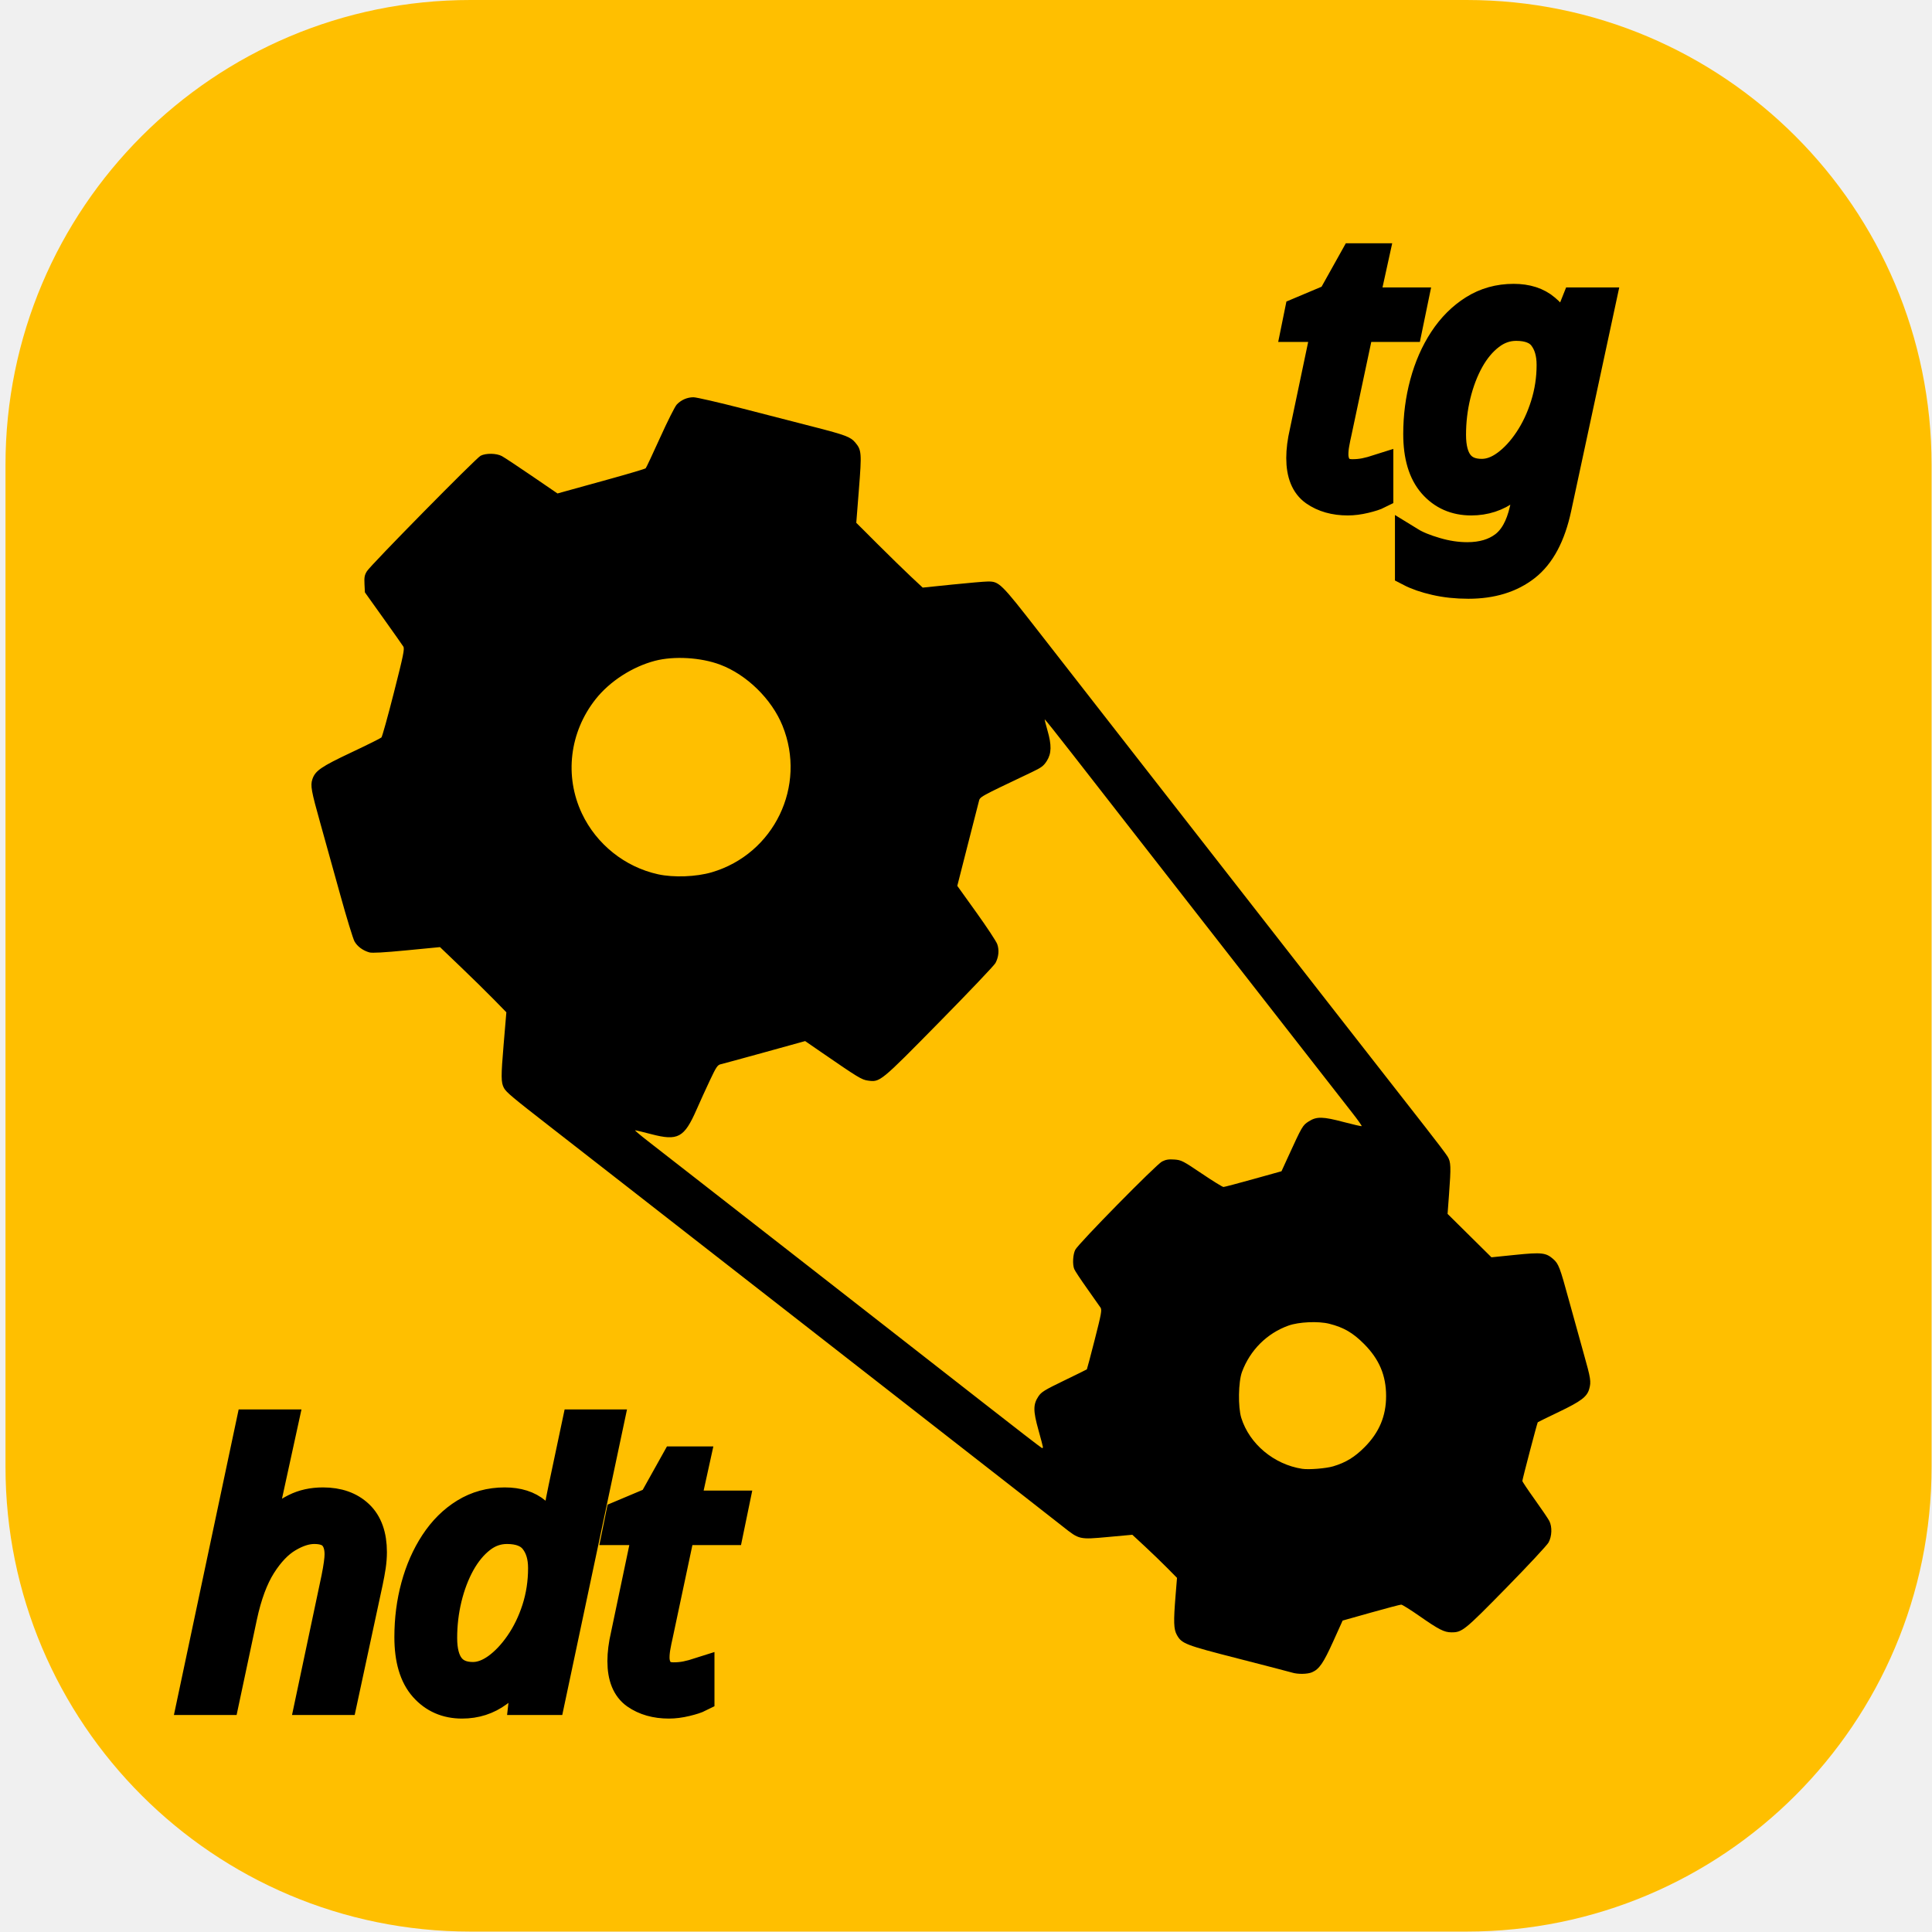
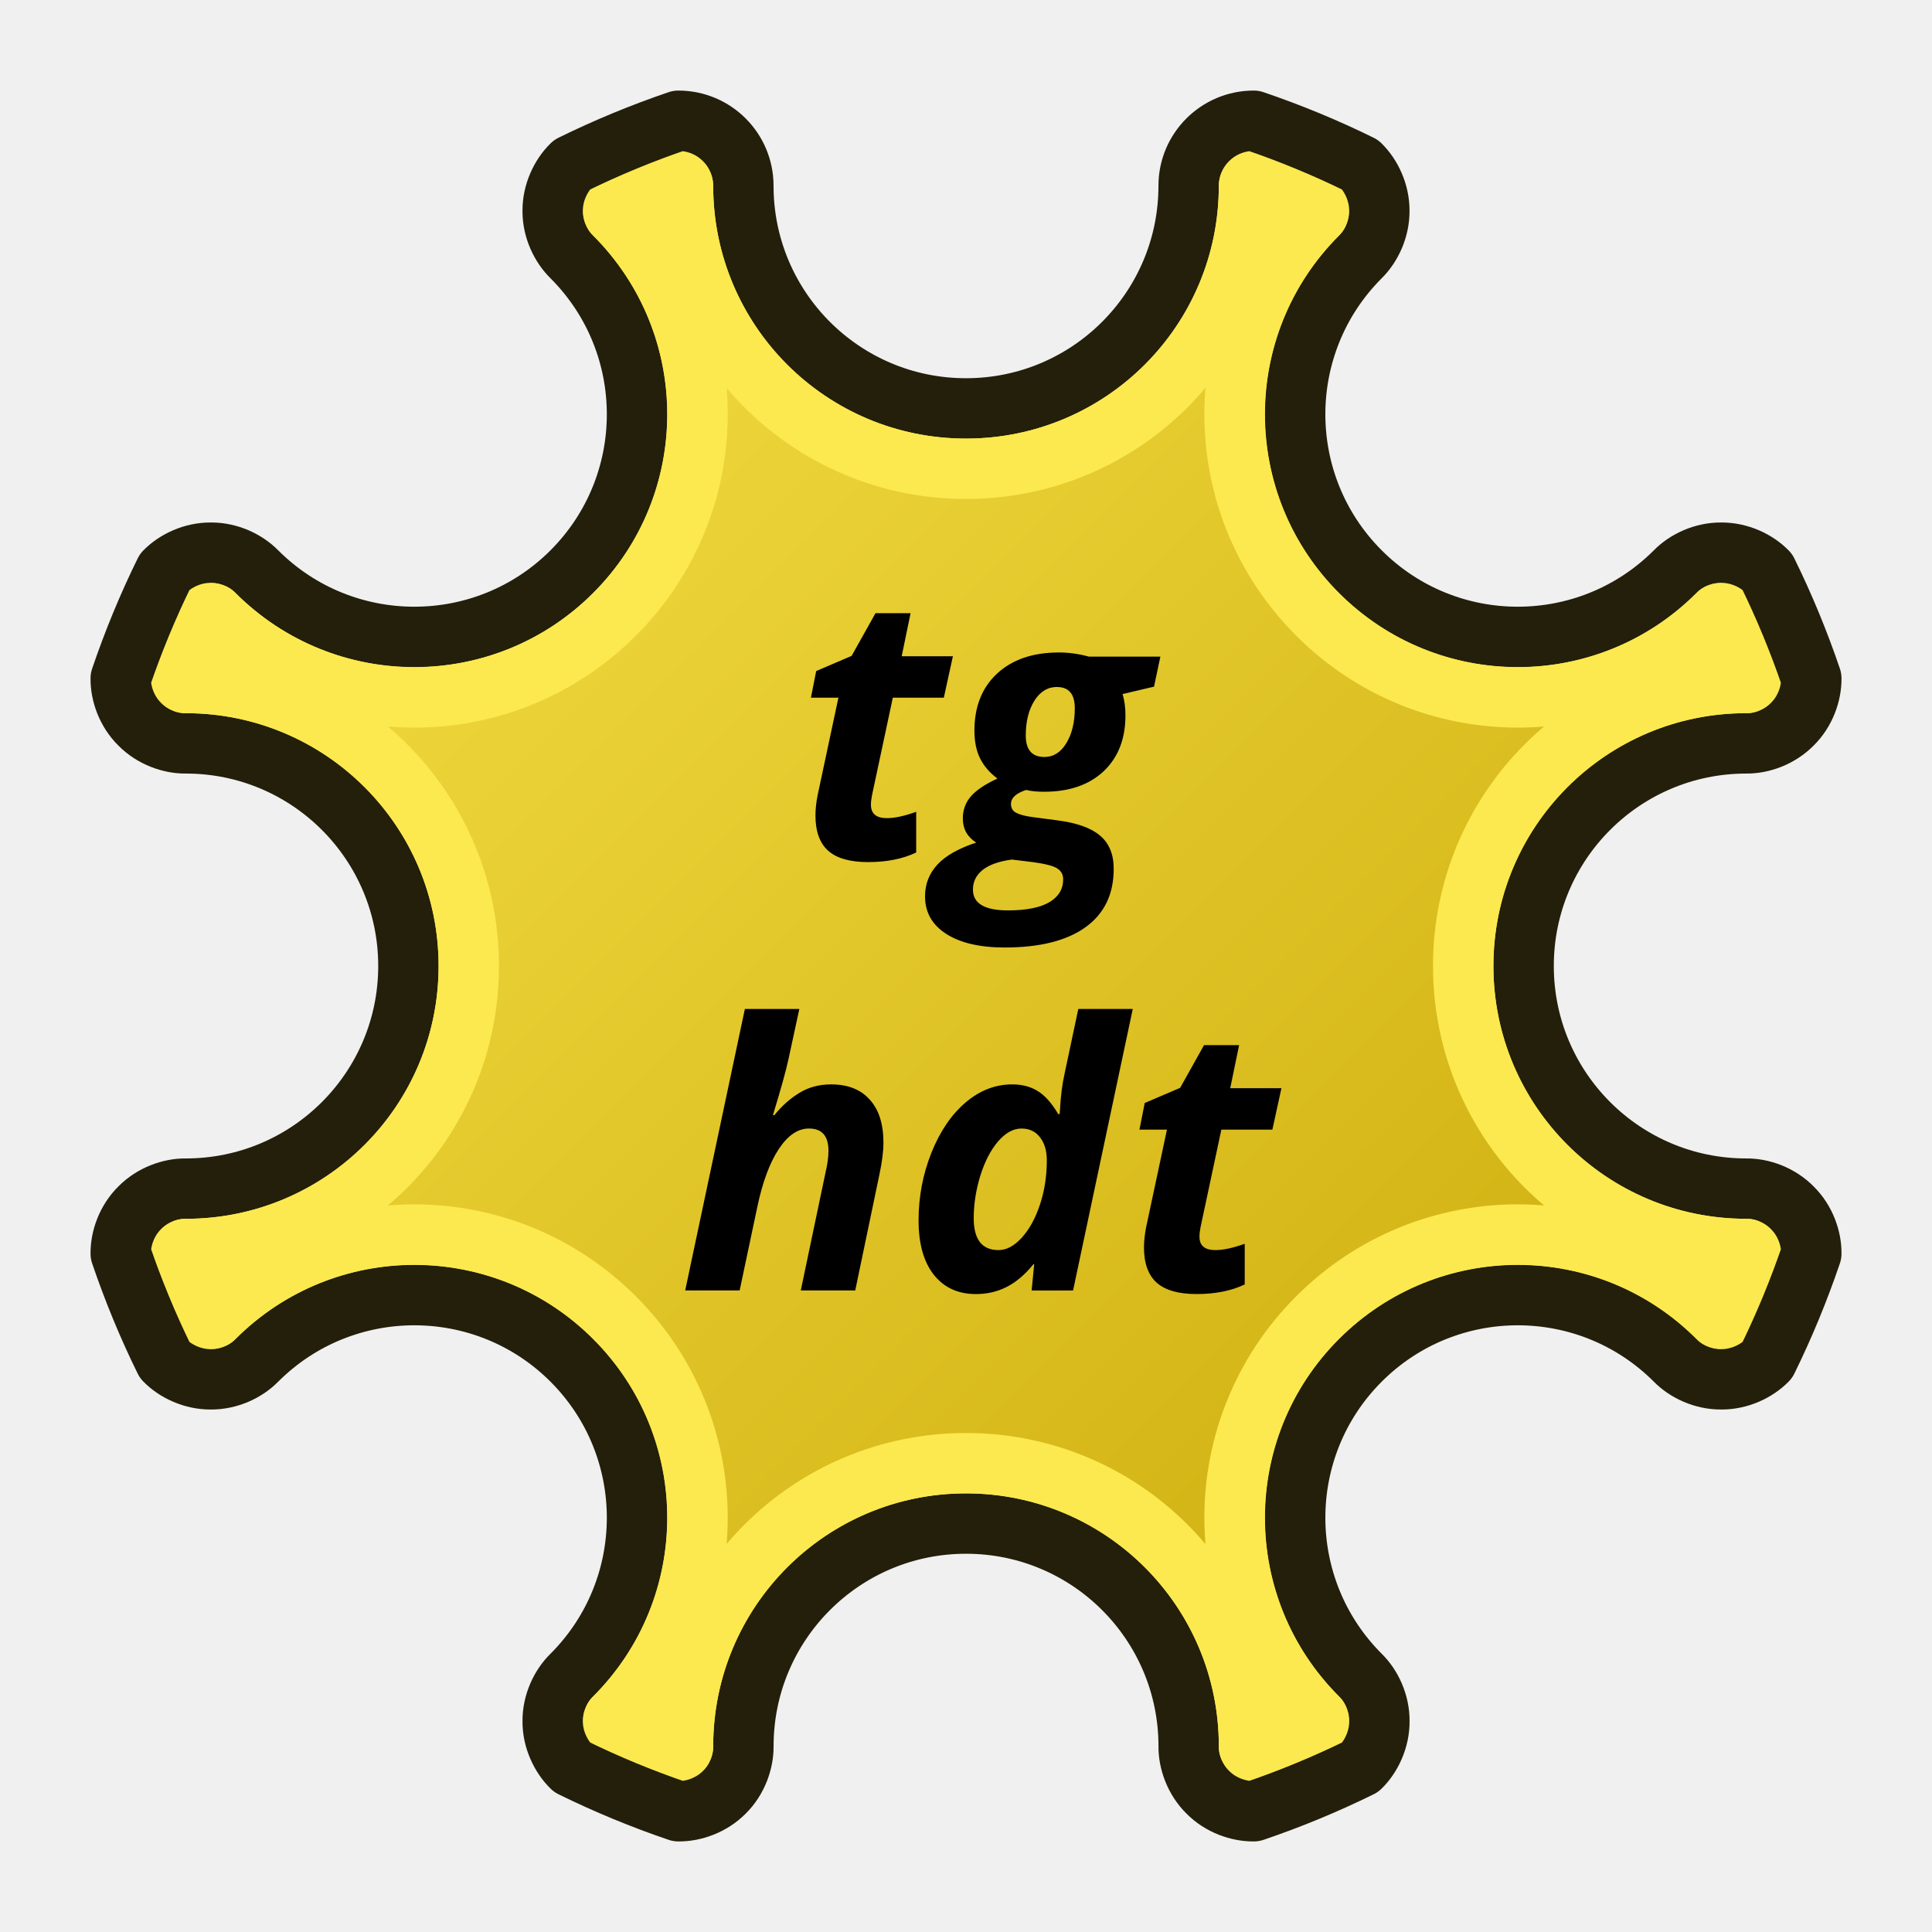
- <svg xmlns="http://www.w3.org/2000/svg" xmlns:xlink="http://www.w3.org/1999/xlink" version="1.1" id="svg3799" height="64px" width="64px">
-   <defs id="defs3801">
-     <linearGradient id="linearGradient9347">
-       <stop id="stop9349" offset="0" style="stop-color:#0079ff;stop-opacity:1;" />
-       <stop id="stop9351" offset="1" style="stop-color:#0079ff;stop-opacity:0" />
+ <svg xmlns="http://www.w3.org/2000/svg" xmlns:xlink="http://www.w3.org/1999/xlink" width="64" height="64" id="svg2869" version="1.1" viewBox="0 0 64 64">
+   <defs id="defs2871">
+     <linearGradient id="linearGradient5">
+       <stop style="stop-color:#ef2929;stop-opacity:1;" offset="0" id="stop19" />
+       <stop style="stop-color:#ef2929;stop-opacity:0;" offset="1" id="stop20" />
    </linearGradient>
-     <marker style="overflow:visible" id="Arrow2Mstart" refX="0.0" refY="0.0" orient="auto">
-       <path transform="scale(0.6) translate(0,0)" d="M 8.719,4.034 L -2.207,0.016 L 8.719,-4.002 C 6.973,-1.63 6.983,1.616 8.719,4.034 z " style="fill-rule:evenodd;stroke-width:0.625;stroke-linejoin:round" id="path4317" />
-     </marker>
-     <marker style="overflow:visible;" id="Arrow1Mend" refX="0.0" refY="0.0" orient="auto">
-       <path transform="scale(0.4) rotate(180) translate(10,0)" style="fill-rule:evenodd;stroke:#000000;stroke-width:1.0pt;" d="M 0.0,0.0 L 5.0,-5.0 L -12.5,0.0 L 5.0,5.0 L 0.0,0.0 z " id="path4302" />
-     </marker>
-     <marker style="overflow:visible;" id="Arrow2Mend" refX="0.0" refY="0.0" orient="auto">
-       <path transform="scale(0.6) rotate(180) translate(0,0)" d="M 8.719,4.034 L -2.207,0.016 L 8.719,-4.002 C 6.973,-1.63 6.983,1.616 8.719,4.034 z " style="fill-rule:evenodd;stroke-width:0.625;stroke-linejoin:round;" id="path4320" />
-     </marker>
-     <marker style="overflow:visible" id="Arrow1Mstart" refX="0.0" refY="0.0" orient="auto">
-       <path transform="scale(0.4) translate(10,0)" style="fill-rule:evenodd;stroke:#000000;stroke-width:1.0pt" d="M 0.0,0.0 L 5.0,-5.0 L -12.5,0.0 L 5.0,5.0 L 0.0,0.0 z " id="path4299" />
-     </marker>
-     <marker style="overflow:visible;" id="Arrow1Lend" refX="0.0" refY="0.0" orient="auto">
-       <path transform="scale(0.8) rotate(180) translate(12.5,0)" style="fill-rule:evenodd;stroke:#000000;stroke-width:1.0pt;" d="M 0.0,0.0 L 5.0,-5.0 L -12.5,0.0 L 5.0,5.0 L 0.0,0.0 z " id="path4296" />
-     </marker>
-     <marker style="overflow:visible;" id="Arrow2Lend" refX="0.0" refY="0.0" orient="auto">
-       <path transform="scale(1.1) rotate(180) translate(1,0)" d="M 8.719,4.034 L -2.207,0.016 L 8.719,-4.002 C 6.973,-1.63 6.983,1.616 8.719,4.034 z " style="fill-rule:evenodd;stroke-width:0.625;stroke-linejoin:round;" id="path4314" />
-     </marker>
-     <marker style="overflow:visible" id="EmptyTriangleOutL" refX="0.0" refY="0.0" orient="auto">
-       <path transform="scale(0.8) translate(-6,0)" style="fill-rule:evenodd;fill:#FFFFFF;stroke:#000000;stroke-width:1.0pt" d="M 5.77,0.0 L -2.88,5.0 L -2.88,-5.0 L 5.77,0.0 z " id="path4487" />
-     </marker>
-     <marker style="overflow:visible" id="DotS" refX="0.0" refY="0.0" orient="auto">
-       <path transform="scale(0.2) translate(7.4, 1)" style="fill-rule:evenodd;stroke:#000000;stroke-width:1.0pt" d="M -2.5,-1.0 C -2.5,1.76 -4.74,4.0 -7.5,4.0 C -10.26,4.0 -12.5,1.76 -12.5,-1.0 C -12.5,-3.76 -10.26,-6.0 -7.5,-6.0 C -4.74,-6.0 -2.5,-3.76 -2.5,-1.0 z " id="path4394" />
-     </marker>
-     <marker style="overflow:visible" id="DotL" refX="0.0" refY="0.0" orient="auto">
-       <path transform="scale(0.8) translate(7.4, 1)" style="fill-rule:evenodd;stroke:#000000;stroke-width:1.0pt" d="M -2.5,-1.0 C -2.5,1.76 -4.74,4.0 -7.5,4.0 C -10.26,4.0 -12.5,1.76 -12.5,-1.0 C -12.5,-3.76 -10.26,-6.0 -7.5,-6.0 C -4.74,-6.0 -2.5,-3.76 -2.5,-1.0 z " id="path4388" />
-     </marker>
-     <marker style="overflow:visible" id="Tail" refX="0.0" refY="0.0" orient="auto">
-       <g transform="scale(-1.2)" id="g4363">
-         <path style="fill:none;fill-rule:evenodd;stroke:#000000;stroke-width:0.8;stroke-linecap:round" d="M -3.805,-3.959 L 0.544,0" id="path4365" />
-         <path style="fill:none;fill-rule:evenodd;stroke:#000000;stroke-width:0.8;stroke-linecap:round" d="M -1.287,-3.959 L 3.062,0" id="path4367" />
-         <path style="fill:none;fill-rule:evenodd;stroke:#000000;stroke-width:0.8;stroke-linecap:round" d="M 1.305,-3.959 L 5.654,0" id="path4369" />
-         <path style="fill:none;fill-rule:evenodd;stroke:#000000;stroke-width:0.8;stroke-linecap:round" d="M -3.805,4.178 L 0.544,0.22" id="path4371" />
-         <path style="fill:none;fill-rule:evenodd;stroke:#000000;stroke-width:0.8;stroke-linecap:round" d="M -1.287,4.178 L 3.062,0.22" id="path4373" />
-         <path style="fill:none;fill-rule:evenodd;stroke:#000000;stroke-width:0.8;stroke-linecap:round" d="M 1.305,4.178 L 5.654,0.22" id="path4375" />
-       </g>
-     </marker>
-     <marker style="overflow:visible" id="Arrow1Sstart" refX="0.0" refY="0.0" orient="auto">
-       <path transform="scale(0.2) translate(6,0)" style="fill-rule:evenodd;stroke:#000000;stroke-width:1.0pt" d="M 0.0,0.0 L 5.0,-5.0 L -12.5,0.0 L 5.0,5.0 L 0.0,0.0 z " id="path4339" />
-     </marker>
-     <marker style="overflow:visible" id="Arrow1Lstart" refX="0.0" refY="0.0" orient="auto">
-       <path transform="scale(0.8) translate(12.5,0)" style="fill-rule:evenodd;stroke:#000000;stroke-width:1.0pt" d="M 0.0,0.0 L 5.0,-5.0 L -12.5,0.0 L 5.0,5.0 L 0.0,0.0 z " id="path4327" />
-     </marker>
-     <marker style="overflow:visible" id="Arrow1Mstart-9" refX="0" refY="0" orient="auto">
-       <path transform="matrix(0.4,0,0,0.4,4,0)" style="fill-rule:evenodd;stroke:#000000;stroke-width:1pt" d="M 0,0 5,-5 -12.5,0 5,5 0,0 z" id="path4299-1" />
-     </marker>
-     <marker style="overflow:visible" id="Arrow2Mend-7" refX="0" refY="0" orient="auto">
-       <path transform="scale(-0.6,-0.6)" d="M 8.719,4.034 -2.207,0.016 8.719,-4.002 c -1.745,2.372 -1.735,5.617 -6e-7,8.035 z" style="fill-rule:evenodd;stroke-width:0.625;stroke-linejoin:round" id="path4320-8" />
-     </marker>
-     <linearGradient gradientUnits="userSpaceOnUse" y2="47.082" x2="1.827" y1="40.8" x1="-21.346" id="linearGradient9353" xlink:href="#linearGradient9347" />
+     <linearGradient id="swatch18">
+       <stop style="stop-color:#ef2929;stop-opacity:1;" offset="0" id="stop18" />
+     </linearGradient>
+     <linearGradient id="swatch15">
+       <stop style="stop-color:#3d0000;stop-opacity:1;" offset="0" id="stop15" />
+     </linearGradient>
+     <linearGradient id="linearGradient5-1">
+       <stop style="stop-color:#ef2929;stop-opacity:1;" offset="0" id="stop5" />
+       <stop style="stop-color:#ef2929;stop-opacity:0;" offset="1" id="stop6" />
+     </linearGradient>
+     <linearGradient id="linearGradient3836-9">
+       <stop style="stop-color:#a40000;stop-opacity:1" offset="0" id="stop3838-8" />
+       <stop style="stop-color:#ef2929;stop-opacity:1" offset="1" id="stop3840-1" />
+     </linearGradient>
+     <linearGradient xlink:href="#linearGradient59" id="linearGradient846" x1="58.197" y1="49.972" x2="58.198" y2="17.443" gradientUnits="userSpaceOnUse" gradientTransform="matrix(1.042805,0,0,1.04328,-1.369782,-1.384965)" />
+     <linearGradient id="linearGradient59">
+       <stop style="stop-color:#c4a000;stop-opacity:1;" offset="0" id="stop59" />
+       <stop style="stop-color:#fce94f;stop-opacity:1;" offset="0.677" id="stop58" />
+       <stop style="stop-color:#c4a000;stop-opacity:1;" offset="1" id="stop805" />
+     </linearGradient>
+     <linearGradient xlink:href="#linearGradient59" id="linearGradient842" x1="24.211" y1="49.06" x2="24.859" y2="12.503" gradientUnits="userSpaceOnUse" gradientTransform="matrix(1.042805,0,0,1.04328,-1.369782,-1.384965)" />
+     <linearGradient xlink:href="#linearGradient59" id="linearGradient840" x1="7.816" y1="50.543" x2="8.397" y2="12.291" gradientUnits="userSpaceOnUse" gradientTransform="matrix(1.042805,0,0,1.04328,-1.369782,-1.384965)" />
+     <linearGradient xlink:href="#linearGradient59" id="linearGradient844" x1="41.311" y1="50.331" x2="41.64" y2="14.199" gradientUnits="userSpaceOnUse" gradientTransform="matrix(1.042805,0,0,1.04328,-1.369782,-1.384965)" />
+     <linearGradient xlink:href="#linearGradient59-1" id="linearGradient775" x1="1615.55" y1="963.389" x2="1705.154" y2="1063.377" gradientUnits="userSpaceOnUse" />
+     <linearGradient id="linearGradient59-1">
+       <stop style="stop-color:#fce94f;stop-opacity:1" offset="0" id="stop59-0" />
+       <stop style="stop-color:#c4a000;stop-opacity:1" offset="1" id="stop58-6" />
+     </linearGradient>
+     <linearGradient xlink:href="#linearGradient6" id="linearGradient777" x1="1493.845" y1="882.082" x2="1598.384" y2="1011.619" gradientUnits="userSpaceOnUse" />
+     <linearGradient id="linearGradient6">
+       <stop style="stop-color:#729fcf;stop-opacity:1;" offset="0" id="stop6-7" />
+       <stop style="stop-color:#3465a4;stop-opacity:1;" offset="1" id="stop5-3" />
+     </linearGradient>
+     <linearGradient xlink:href="#linearGradient6" id="linearGradient777-6" x1="1493.845" y1="882.082" x2="1598.384" y2="1011.619" gradientUnits="userSpaceOnUse" />
+     <linearGradient xlink:href="#linearGradient22" id="linearGradient23" x1="64" y1="64" x2="0" y2="0" gradientUnits="userSpaceOnUse" />
+     <linearGradient id="linearGradient22">
+       <stop style="stop-color:#c4a000;stop-opacity:1" offset="0" id="stop22" />
+       <stop style="stop-color:#fce94f;stop-opacity:1" offset="1" id="stop23" />
+     </linearGradient>
+     <linearGradient xlink:href="#linearGradient22" id="linearGradient23-0" x1="64" y1="64" x2="0" y2="0" gradientUnits="userSpaceOnUse" />
  </defs>
-   <g id="layer1">
-     <rect ry="15.401" y="1.4630233e-07" x="0.182" height="63.986" width="63.804" id="rect3156" style="fill:#ffbf00;stroke:none;fill-opacity:1" />
-   </g>
-   <g id="g145" transform="matrix(0.2311922,0,0,0.2311922,-46.22244,84.31586)">
-     <path style="fill:#000000;stroke-width:0.181" d="m 385.071,-125.042 c -0.298,-0.093 -3.752,-0.99 -7.674,-1.995 -7.648,-1.958 -8.133,-2.145 -8.834,-3.392 -0.464,-0.825 -0.499,-1.872 -0.189,-5.678 l 0.204,-2.509 -1.424,-1.442 c -0.783,-0.793 -2.224,-2.183 -3.201,-3.088 l -1.776,-1.646 -3.494,0.32 c -4.105,0.376 -4.103,0.376 -6.421,-1.463 -1.214,-0.963 -6.437,-5.041 -23.229,-18.132 -2.883,-2.248 -10.082,-7.862 -15.998,-12.475 -5.916,-4.613 -12.179,-9.495 -13.919,-10.85 -1.74,-1.354 -5.807,-4.526 -9.038,-7.049 -3.231,-2.523 -8.275,-6.451 -11.208,-8.73 -5.514,-4.285 -6.402,-5.028 -6.731,-5.634 -0.425,-0.781 -0.432,-1.66 -0.051,-6.165 l 0.396,-4.685 -1.732,-1.775 c -0.953,-0.977 -3.092,-3.078 -4.754,-4.67 l -3.022,-2.894 -4.774,0.461 c -3.26,0.315 -4.955,0.409 -5.345,0.297 -0.941,-0.27 -1.724,-0.849 -2.132,-1.577 -0.211,-0.378 -1.128,-3.371 -2.036,-6.652 -0.908,-3.281 -2.187,-7.877 -2.842,-10.213 -1.324,-4.723 -1.458,-5.459 -1.156,-6.372 0.4,-1.211 1.256,-1.8 5.586,-3.841 2.255,-1.063 4.192,-2.026 4.306,-2.142 0.113,-0.115 0.918,-3.008 1.788,-6.429 1.367,-5.374 1.551,-6.271 1.35,-6.598 -0.128,-0.208 -1.418,-2.04 -2.869,-4.071 l -2.637,-3.693 -0.059,-1.188 c -0.049,-0.991 0.01,-1.298 0.357,-1.851 0.572,-0.912 15.618,-16.192 16.281,-16.535 0.756,-0.391 2.269,-0.368 3.043,0.047 0.349,0.187 2.287,1.469 4.305,2.848 l 3.67,2.509 1.381,-0.384 c 0.76,-0.211 3.568,-0.989 6.24,-1.727 2.672,-0.739 4.928,-1.413 5.013,-1.497 0.085,-0.085 1.016,-2.063 2.07,-4.397 1.054,-2.333 2.124,-4.462 2.379,-4.731 0.637,-0.672 1.498,-1.048 2.404,-1.048 0.419,0 3.62,0.737 7.113,1.637 3.493,0.901 8.1,2.087 10.237,2.636 4.441,1.141 5.155,1.412 5.831,2.215 0.901,1.07 0.933,1.487 0.519,6.723 l -0.377,4.776 3.079,3.073 c 1.694,1.69 3.835,3.779 4.759,4.643 l 1.68,1.57 4.23,-0.435 c 2.327,-0.239 4.626,-0.437 5.11,-0.44 1.62,-0.009 1.869,0.237 7.233,7.129 4.487,5.766 9.847,12.64 14.664,18.806 1.01,1.292 4.183,5.36 7.053,9.038 6.823,8.747 6.901,8.846 12.906,16.54 2.832,3.629 5.973,7.656 6.98,8.948 3.757,4.824 11.097,14.219 13.816,17.682 1.547,1.97 2.994,3.882 3.216,4.248 0.478,0.788 0.503,1.442 0.205,5.437 l -0.207,2.783 3.143,3.11 3.143,3.11 3.379,-0.344 c 3.804,-0.388 4.427,-0.321 5.463,0.589 0.785,0.689 0.955,1.135 2.277,5.973 0.604,2.211 1.543,5.594 2.085,7.518 1.032,3.658 1.098,4.078 0.806,5.127 -0.31,1.117 -1.163,1.763 -4.333,3.282 -1.637,0.785 -3.005,1.455 -3.039,1.489 -0.082,0.082 -2.209,8.185 -2.209,8.414 0,0.097 0.802,1.296 1.783,2.665 0.98,1.369 1.916,2.749 2.079,3.067 0.429,0.837 0.38,2.195 -0.11,3.086 -0.224,0.406 -2.962,3.344 -6.084,6.528 -5.977,6.095 -6.295,6.352 -7.838,6.344 -1.029,-0.006 -1.794,-0.395 -4.561,-2.327 -1.292,-0.902 -2.474,-1.642 -2.625,-1.643 -0.151,-0.002 -2.102,0.512 -4.336,1.141 l -4.061,1.143 -1.358,3.006 c -1.393,3.081 -1.997,3.961 -3.025,4.401 -0.654,0.28 -2.035,0.303 -2.853,0.049 z m 0.672,-9.833 c 1.454,-3.234 1.791,-3.552 4.585,-4.332 9.835,-2.745 10.936,-3.018 11.674,-2.893 0.501,0.085 1.504,0.642 3.111,1.729 l 2.372,1.605 3.382,-3.442 3.382,-3.442 -1.531,-2.152 c -1.716,-2.412 -1.889,-2.767 -1.889,-3.872 0,-0.784 2.897,-12.436 3.275,-13.174 0.478,-0.933 1.363,-1.569 3.702,-2.664 1.858,-0.869 2.408,-1.204 2.339,-1.423 -0.049,-0.158 -0.626,-2.198 -1.282,-4.534 -0.656,-2.336 -1.247,-4.305 -1.314,-4.375 -0.067,-0.07 -1.314,-0.003 -2.769,0.148 -2.053,0.213 -2.817,0.229 -3.408,0.07 -0.64,-0.172 -1.52,-0.939 -5.542,-4.83 -2.629,-2.544 -4.912,-4.877 -5.071,-5.185 -0.499,-0.962 -0.546,-1.581 -0.327,-4.274 0.117,-1.437 0.194,-2.64 0.171,-2.671 -0.137,-0.19 -9.188,-2.382 -9.314,-2.256 -0.085,0.085 -0.609,1.169 -1.164,2.409 -1.015,2.265 -1.575,3.069 -2.456,3.53 -0.45,0.235 -2.066,0.708 -9.286,2.717 -3.167,0.881 -4.533,1.04 -5.342,0.62 -0.243,-0.126 -1.385,-0.864 -2.537,-1.641 l -2.094,-1.411 -3.4,3.412 -3.4,3.412 1.577,2.206 c 1.759,2.461 1.91,2.763 1.91,3.826 0,0.622 -2.055,9.085 -3.009,12.395 -0.44,1.527 -1.093,2.105 -3.85,3.412 -1.339,0.635 -2.456,1.176 -2.483,1.202 -0.043,0.043 2.462,9.197 2.54,9.282 0.018,0.019 1.254,-0.09 2.747,-0.243 3.93,-0.402 3.619,-0.541 7.578,3.37 1.79,1.768 3.857,3.773 4.594,4.455 0.736,0.682 1.57,1.602 1.853,2.044 0.581,0.908 0.64,1.803 0.34,5.16 -0.089,0.993 -0.139,1.828 -0.113,1.854 0.121,0.121 8.902,2.37 9.133,2.34 0.145,-0.019 0.729,-1.077 1.316,-2.384 z m -0.115,-12.389 c -7.885,-1.243 -13.661,-6.865 -15.017,-14.618 -1.116,-6.382 1.624,-13.049 7.013,-17.061 1.377,-1.025 4.035,-2.254 6,-2.775 1.544,-0.409 2.177,-0.479 4.338,-0.479 2.132,0 2.802,0.072 4.25,0.457 6.642,1.764 11.499,6.807 12.932,13.427 0.414,1.912 0.413,5.296 -0.002,7.228 -0.709,3.298 -2.341,6.317 -4.7,8.693 -2.42,2.437 -4.921,3.871 -8.209,4.706 -1.965,0.499 -4.919,0.688 -6.604,0.423 z m 5.323,-7.333 c 1.809,-0.537 3.094,-1.323 4.521,-2.763 2.084,-2.104 3.066,-4.445 3.066,-7.308 0,-2.954 -0.981,-5.274 -3.156,-7.461 -1.594,-1.604 -2.925,-2.377 -4.978,-2.895 -1.577,-0.398 -4.371,-0.272 -5.864,0.263 -3.077,1.103 -5.492,3.514 -6.651,6.637 -0.526,1.419 -0.582,5.048 -0.101,6.586 1.168,3.735 4.683,6.674 8.728,7.297 0.948,0.146 3.41,-0.052 4.435,-0.356 z m -41.582,-2.748 c 0,-0.08 -0.293,-1.197 -0.652,-2.481 -0.759,-2.719 -0.76,-3.641 -0.005,-4.781 0.424,-0.641 0.866,-0.914 3.687,-2.279 1.763,-0.853 3.231,-1.576 3.262,-1.607 0.031,-0.031 0.539,-1.95 1.13,-4.264 0.945,-3.703 1.045,-4.254 0.828,-4.584 -0.135,-0.206 -0.999,-1.433 -1.918,-2.725 -0.92,-1.292 -1.753,-2.553 -1.851,-2.802 -0.267,-0.675 -0.189,-2.097 0.151,-2.76 0.459,-0.893 11.587,-12.212 12.428,-12.641 0.551,-0.281 0.96,-0.348 1.773,-0.289 0.994,0.072 1.224,0.19 3.919,2.008 1.574,1.062 2.976,1.928 3.116,1.925 0.139,-0.003 2.067,-0.512 4.283,-1.13 l 4.03,-1.123 0.91,-1.988 c 2.057,-4.496 2.116,-4.597 3.009,-5.164 1.125,-0.713 2.004,-0.693 5.052,0.116 1.339,0.355 2.471,0.61 2.515,0.567 0.044,-0.044 -0.55,-0.883 -1.319,-1.866 -0.769,-0.983 -3.968,-5.081 -7.109,-9.108 -9.309,-11.934 -20.949,-26.853 -25.105,-32.177 -2.134,-2.734 -5.669,-7.269 -7.855,-10.078 -2.186,-2.809 -3.998,-5.084 -4.026,-5.056 -0.028,0.028 0.148,0.736 0.391,1.573 0.615,2.117 0.591,3.314 -0.089,4.387 -0.453,0.715 -0.767,0.951 -2.124,1.597 -7.82,3.723 -7.427,3.504 -7.628,4.261 -0.101,0.383 -0.835,3.249 -1.63,6.369 l -1.446,5.674 2.736,3.817 c 1.505,2.099 2.851,4.142 2.991,4.54 0.299,0.852 0.205,1.838 -0.259,2.706 -0.183,0.343 -3.812,4.16 -8.065,8.481 -8.463,8.601 -8.459,8.598 -10.21,8.358 -0.895,-0.123 -1.404,-0.432 -6.643,-4.042 l -2.35,-1.619 -5.785,1.601 c -3.182,0.881 -6.019,1.653 -6.307,1.717 -0.459,0.102 -0.647,0.382 -1.553,2.303 -0.567,1.203 -1.424,3.082 -1.903,4.175 -1.78,4.059 -2.67,4.543 -6.503,3.541 -1.174,-0.307 -2.214,-0.558 -2.311,-0.558 -0.097,0 0.749,0.717 1.879,1.593 1.131,0.876 4.537,3.53 7.569,5.897 3.032,2.367 11.527,8.992 18.877,14.721 7.35,5.729 17.071,13.319 21.602,16.866 4.531,3.547 8.299,6.455 8.373,6.462 0.075,0.008 0.136,-0.052 0.136,-0.132 z m -53.964,-55.701 c 1.66,-3.726 1.99,-4.308 2.703,-4.776 0.542,-0.355 17.044,-4.997 17.764,-4.997 1.016,0 1.729,0.372 4.824,2.516 1.732,1.2 3.27,2.228 3.418,2.285 0.181,0.07 1.897,-1.543 5.288,-4.97 2.761,-2.79 5.136,-5.239 5.278,-5.442 0.24,-0.343 0.097,-0.593 -2.041,-3.56 -2.482,-3.445 -2.795,-4.011 -2.791,-5.057 10e-4,-0.376 0.974,-4.416 2.161,-8.978 1.568,-6.025 2.284,-8.483 2.617,-8.986 0.388,-0.586 0.88,-0.896 3.217,-2.025 1.517,-0.733 3.267,-1.561 3.889,-1.84 0.621,-0.279 1.13,-0.597 1.13,-0.708 5.2e-4,-0.217 -3.979,-14.445 -4.066,-14.537 -0.029,-0.03 -1.891,0.123 -4.138,0.34 -3.542,0.343 -4.2,0.364 -4.941,0.156 -0.769,-0.215 -1.492,-0.862 -7.142,-6.384 -4.53,-4.427 -6.396,-6.37 -6.678,-6.954 l -0.392,-0.81 0.325,-4.232 c 0.186,-2.425 0.257,-4.29 0.166,-4.369 -0.142,-0.123 -14.278,-3.834 -14.551,-3.82 -0.061,0.003 -0.829,1.612 -1.707,3.576 -0.878,1.964 -1.744,3.788 -1.926,4.055 -0.69,1.014 -0.768,1.04 -13.247,4.49 -6.068,1.678 -5.971,1.68 -8.804,-0.222 -1.124,-0.755 -2.701,-1.832 -3.506,-2.394 l -1.462,-1.022 -4.795,4.846 c -2.637,2.665 -5.04,5.13 -5.338,5.478 l -0.543,0.633 2.155,2.983 c 2.644,3.659 2.86,4.057 2.86,5.268 0,0.843 -1.027,5.098 -3.664,15.181 -0.695,2.657 -1.114,3.325 -2.516,4.007 -0.528,0.257 -2.258,1.086 -3.844,1.841 -1.586,0.756 -2.904,1.393 -2.927,1.417 -0.024,0.024 0.521,2.034 1.21,4.467 0.689,2.433 1.6,5.705 2.024,7.271 l 0.77,2.847 0.649,2.7e-4 c 0.357,1.5e-4 1.943,-0.127 3.525,-0.283 3.887,-0.383 4.737,-0.382 5.482,0.003 0.847,0.438 12.793,12.146 13.197,12.933 0.539,1.051 0.551,1.385 0.206,5.513 -0.183,2.187 -0.274,4.04 -0.203,4.117 0.071,0.077 3.051,0.899 6.623,1.826 8.282,2.15 7.919,2.063 8.058,1.937 0.065,-0.059 0.823,-1.689 1.684,-3.621 z m -0.537,-19.203 c -7.331,-0.835 -14.044,-5.478 -17.418,-12.046 -4.496,-8.753 -3.024,-19.09 3.712,-26.078 4.263,-4.422 9.443,-6.752 15.513,-6.978 9.632,-0.358 18.198,5.148 21.845,14.041 1.354,3.3 1.896,6.958 1.561,10.516 -0.313,3.323 -0.929,5.465 -2.398,8.351 -2.199,4.319 -5.504,7.623 -9.823,9.823 -4.15,2.114 -8.414,2.892 -12.992,2.37 z m 7.049,-7.467 c 8.935,-2.632 13.635,-12.371 10.134,-21.001 -1.55,-3.82 -5.127,-7.319 -8.944,-8.751 -2.76,-1.035 -6.599,-1.261 -9.324,-0.55 -3.247,0.848 -6.485,2.94 -8.508,5.498 -3.74,4.73 -4.495,11.017 -1.966,16.378 2.081,4.412 6.169,7.675 10.918,8.715 2.228,0.488 5.464,0.366 7.691,-0.29 z" id="path375" />
-     <path style="fill:#000000;fill-opacity:1;stroke:#000000;stroke-width:1;stroke-opacity:1;stroke-dasharray:none" d="m 20.635,35.59 c -0.53,-0.134 -1.265,-0.33 -1.633,-0.434 l -0.669,-0.19 0.071,-1.059 0.071,-1.059 -1.619,-1.594 -1.619,-1.594 -1.089,0.084 -1.089,0.084 -0.132,-0.482 c -0.072,-0.265 -0.275,-1.001 -0.45,-1.634 -0.175,-0.633 -0.306,-1.162 -0.291,-1.174 0.015,-0.013 0.442,-0.23 0.948,-0.484 0.759,-0.38 0.944,-0.535 1.055,-0.883 0.276,-0.866 0.917,-3.568 0.917,-3.866 0,-0.17 -0.241,-0.668 -0.536,-1.108 l -0.536,-0.799 1.2,-1.205 1.2,-1.205 0.744,0.505 c 0.912,0.619 1.164,0.629 3.018,0.117 2.444,-0.675 2.405,-0.652 2.876,-1.673 0.227,-0.493 0.474,-0.896 0.548,-0.896 0.074,0 0.824,0.183 1.666,0.407 l 1.531,0.407 -0.087,1.075 -0.087,1.075 1.593,1.546 1.593,1.546 1.12,-0.039 1.12,-0.039 0.408,1.478 c 0.225,0.813 0.435,1.549 0.468,1.636 0.036,0.094 -0.285,0.322 -0.8,0.568 -0.473,0.226 -0.937,0.531 -1.031,0.678 -0.216,0.336 -1.092,3.632 -1.092,4.107 0,0.2 0.223,0.682 0.514,1.11 0.283,0.417 0.514,0.805 0.514,0.863 0,0.058 -0.517,0.621 -1.15,1.251 l -1.15,1.144 -0.799,-0.536 c -0.439,-0.295 -0.947,-0.536 -1.128,-0.536 -0.492,0 -4.038,1.027 -4.251,1.231 -0.102,0.097 -0.362,0.546 -0.579,0.998 l -0.393,0.821 z m 3.821,-5.221 c 1.458,-0.557 2.749,-1.938 3.185,-3.406 0.392,-1.32 0.173,-3.084 -0.531,-4.289 -0.443,-0.758 -1.475,-1.678 -2.332,-2.08 -0.664,-0.311 -0.879,-0.345 -2.214,-0.345 -1.327,0 -1.551,0.034 -2.186,0.336 -2.45,1.162 -3.631,3.85 -2.831,6.441 0.567,1.836 1.979,3.098 4.052,3.623 0.529,0.134 2.202,-0.03 2.857,-0.28 z" id="path596" transform="matrix(4.325405,0,0,4.325405,199.9308,-364.7003)" />
-     <path style="fill:#000000;fill-opacity:1;stroke:#000000;stroke-width:1;stroke-opacity:1;stroke-dasharray:none" d="m 41.976,53.464 c -0.247,-0.069 -0.657,-0.179 -0.911,-0.245 l -0.461,-0.12 0.059,-0.716 0.059,-0.716 -1.289,-1.289 -1.289,-1.289 -0.746,0.044 -0.746,0.044 -0.275,-0.981 -0.275,-0.981 0.551,-0.268 c 0.303,-0.147 0.634,-0.4 0.736,-0.562 0.101,-0.162 0.346,-0.97 0.545,-1.796 l 0.36,-1.502 -0.396,-0.637 -0.396,-0.637 0.743,-0.735 0.743,-0.735 0.494,0.336 c 0.626,0.426 0.985,0.421 2.6,-0.032 1.431,-0.402 1.737,-0.598 1.954,-1.255 0.167,-0.508 0.287,-0.525 1.492,-0.223 l 0.842,0.212 -0.088,0.702 -0.088,0.702 1.282,1.282 1.282,1.282 0.751,-0.035 0.751,-0.035 0.231,0.764 c 0.127,0.42 0.261,0.86 0.298,0.978 0.048,0.155 -0.109,0.31 -0.572,0.562 -0.735,0.4 -0.786,0.5 -1.244,2.421 l -0.333,1.397 0.395,0.636 0.395,0.636 -0.661,0.699 c -0.364,0.384 -0.714,0.699 -0.778,0.699 -0.064,0 -0.33,-0.145 -0.59,-0.321 -0.589,-0.4 -0.786,-0.4 -2.252,0.005 -1.782,0.491 -1.867,0.539 -2.22,1.235 -0.174,0.343 -0.359,0.619 -0.411,0.613 -0.052,-0.006 -0.297,-0.068 -0.544,-0.136 z m 3.023,-3.408 c 0.907,-0.308 2.001,-1.422 2.309,-2.35 0.671,-2.019 -0.107,-4.119 -1.883,-5.086 -0.953,-0.519 -2.411,-0.6 -3.487,-0.195 -3.152,1.189 -3.443,5.891 -0.457,7.404 1.198,0.607 2.208,0.672 3.518,0.227 z" id="path602" transform="matrix(4.325405,0,0,4.325405,199.9308,-364.7003)" />
-     <text xml:space="preserve" style="font-style:italic;font-size:51.905px;font-family:sans-serif;-inkscape-font-specification:'sans-serif Italic';fill:#000000;fill-opacity:1;stroke:#000000;stroke-width:4.325;stroke-dasharray:none;stroke-opacity:1" x="383.442" y="-293.52" id="text1540">
-       <tspan id="tspan1538" style="stroke-width:4.325" x="383.442" y="-293.52">tg</tspan>
-     </text>
-     <text xml:space="preserve" style="font-style:italic;font-size:51.905px;font-family:sans-serif;-inkscape-font-specification:'sans-serif Italic';fill:#000000;fill-opacity:1;stroke:#000000;stroke-width:4.325;stroke-dasharray:none;stroke-opacity:1" x="226.067" y="-121.131" id="text1544">
-       <tspan id="tspan1542" style="stroke-width:4.325" x="226.067" y="-121.131">hdt</tspan>
-     </text>
+   <g id="layer3" style="display:inline">
+     <path d="m 22.471,4 c -1.208,0.411 -2.384,0.897 -3.529,1.46 -0.362,0.352 -0.639,0.924 -0.634,1.525 -0.005,0.601 0.272,1.172 0.634,1.525 2.88,2.88 2.88,7.548 0,10.428 -2.88,2.88 -7.552,2.88 -10.433,0 -0.352,-0.362 -0.924,-0.635 -1.525,-0.63 -0.601,-0.005 -1.172,0.267 -1.525,0.63 -0.563,1.145 -1.049,2.325 -1.46,3.533 -0.007,0.505 0.201,1.099 0.63,1.52 0.421,0.429 1.019,0.641 1.525,0.634 4.074,0 7.375,3.301 7.375,7.375 0,4.074 -3.301,7.375 -7.375,7.375 -0.505,-0.007 -1.103,0.205 -1.525,0.634 -0.429,0.421 -0.636,1.015 -0.63,1.52 0.411,1.208 0.897,2.388 1.46,3.533 0.352,0.362 0.924,0.635 1.525,0.63 0.601,0.005 1.172,-0.267 1.525,-0.63 2.88,-2.88 7.552,-2.88 10.433,0 2.88,2.88 2.88,7.548 0,10.428 -0.362,0.352 -0.639,0.924 -0.634,1.525 -0.005,0.601 0.272,1.172 0.634,1.525 1.145,0.563 2.321,1.049 3.529,1.46 0.505,0.007 1.103,-0.201 1.525,-0.63 0.429,-0.421 0.636,-1.019 0.63,-1.525 0,-4.074 3.301,-7.375 7.375,-7.375 4.074,0 7.375,3.301 7.375,7.375 -0.007,0.505 0.205,1.103 0.634,1.525 0.421,0.429 1.019,0.636 1.525,0.63 1.208,-0.411 2.384,-0.897 3.529,-1.46 0.362,-0.352 0.635,-0.924 0.63,-1.525 0.005,-0.601 -0.267,-1.172 -0.63,-1.525 -2.88,-2.88 -2.88,-7.548 0,-10.428 2.88,-2.88 7.548,-2.88 10.428,0 0.352,0.362 0.924,0.635 1.525,0.63 0.601,0.005 1.172,-0.267 1.525,-0.63 0.563,-1.145 1.049,-2.325 1.46,-3.533 0.007,-0.505 -0.201,-1.099 -0.63,-1.52 -0.421,-0.429 -1.019,-0.641 -1.525,-0.634 -4.074,0 -7.375,-3.301 -7.375,-7.375 0,-4.074 3.301,-7.375 7.375,-7.375 0.505,0.007 1.103,-0.205 1.525,-0.634 0.429,-0.421 0.636,-1.015 0.63,-1.52 -0.411,-1.208 -0.897,-2.388 -1.46,-3.533 -0.352,-0.362 -0.924,-0.635 -1.525,-0.63 -0.601,-0.005 -1.172,0.267 -1.525,0.63 -2.88,2.88 -7.548,2.88 -10.428,0 -2.88,-2.88 -2.88,-7.548 0,-10.428 C 45.424,8.157 45.697,7.586 45.692,6.985 45.697,6.384 45.424,5.813 45.062,5.46 43.918,4.897 42.74,4.411 41.533,4 c -1.19,0 -2.158,0.964 -2.158,2.154 0,4.074 -3.301,7.375 -7.375,7.375 -4.074,0 -7.375,-3.301 -7.375,-7.375 C 24.625,4.964 23.661,4 22.471,4 Z" style="fill:#fce94f;fill-rule:evenodd;stroke:#231f0b;stroke-width:2;stroke-linecap:round;stroke-linejoin:round;stroke-dasharray:none;stroke-opacity:1" id="path71" />
+     <path d="m 22.594,6.088 c 0.013,0.022 0.031,0.042 0.031,0.066 0,5.188 4.187,9.375 9.375,9.375 5.188,0 9.375,-4.187 9.375,-9.375 0,-0.023 0.019,-0.044 0.033,-0.066 0.772,0.28 1.53,0.596 2.273,0.943 l -0.014,0.045 c -0.007,0.006 -0.013,0.013 -0.02,0.02 -3.668,3.668 -3.668,9.588 0,13.256 3.668,3.668 9.588,3.668 13.256,0 0.007,-0.006 0.013,-0.013 0.02,-0.02 l 0.045,-0.014 c 0.349,0.747 0.666,1.508 0.947,2.285 l -0.043,0.021 c -0.009,-6.2e-5 -0.018,-6.2e-5 -0.027,0 -5.188,0 -9.375,4.187 -9.375,9.375 0,5.188 4.187,9.375 9.375,9.375 0.009,6.2e-5 0.018,6.2e-5 0.027,0 l 0.043,0.021 c -0.281,0.777 -0.599,1.539 -0.947,2.285 l -0.045,-0.014 c -0.006,-0.007 -0.013,-0.013 -0.02,-0.02 -3.668,-3.668 -9.588,-3.668 -13.256,0 -3.668,3.668 -3.668,9.588 0,13.256 0.006,0.007 0.013,0.013 0.02,0.02 l 0.014,0.045 c -0.747,0.349 -1.509,0.666 -2.285,0.947 L 41.375,57.873 v -0.002 c 3e-6,-0.002 3e-6,-0.004 0,-0.006 v -0.002 -0.002 c 3e-6,-0.002 3e-6,-0.004 0,-0.006 v -0.002 -0.002 c 3e-6,-0.002 3e-6,-0.004 0,-0.006 0,-5.188 -4.187,-9.375 -9.375,-9.375 -5.188,0 -9.375,4.187 -9.375,9.375 -6.2e-5,0.009 -6.2e-5,0.018 0,0.027 l -0.018,0.043 C 21.831,57.635 21.068,57.318 20.32,56.969 l 0.016,-0.045 c 0.007,-0.006 0.013,-0.013 0.02,-0.02 3.668,-3.668 3.668,-9.588 0,-13.256 -3.669,-3.669 -9.591,-3.669 -13.26,0 -0.007,0.006 -0.013,0.013 -0.02,0.02 L 7.031,43.682 C 6.683,42.935 6.365,42.173 6.084,41.396 L 6.127,41.375 c 0.009,6.2e-5 0.018,6.2e-5 0.027,0 5.188,0 9.375,-4.187 9.375,-9.375 0,-5.188 -4.187,-9.375 -9.375,-9.375 -0.009,-6.2e-5 -0.018,-6.2e-5 -0.027,0 l -0.043,-0.021 C 6.365,21.827 6.683,21.065 7.031,20.318 l 0.045,0.014 c 0.006,0.007 0.013,0.013 0.02,0.02 3.669,3.669 9.591,3.669 13.26,0 3.668,-3.668 3.668,-9.588 0,-13.256 -0.006,-0.007 -0.013,-0.013 -0.02,-0.02 L 20.32,7.031 c 0.743,-0.348 1.501,-0.663 2.273,-0.943 z" style="fill:url(#linearGradient23);fill-rule:evenodd;stroke:#fce94f;stroke-width:2;stroke-linecap:round;stroke-linejoin:round;stroke-dasharray:none;stroke-opacity:1;font-variation-settings:normal;opacity:1;vector-effect:none;fill-opacity:1;stroke-miterlimit:4;stroke-dashoffset:0;-inkscape-stroke:none;stop-color:#000000;stop-opacity:1" id="path72" />
+     <path d="m 29.379,27.102 q 0.389,0 0.971,-0.21 v 1.348 q -0.665,0.318 -1.594,0.318 -0.899,0 -1.324,-0.378 -0.419,-0.378 -0.419,-1.168 0,-0.3 0.072,-0.671 l 0.689,-3.23 h -0.911 l 0.174,-0.881 1.174,-0.503 0.791,-1.414 h 1.162 l -0.294,1.426 h 1.696 l -0.3,1.372 h -1.69 l -0.689,3.23 q -0.036,0.18 -0.036,0.318 0,0.443 0.527,0.443 z m 9.06,-5.351 -0.21,0.995 -1.043,0.246 q 0.096,0.312 0.096,0.707 0,1.168 -0.725,1.852 -0.725,0.677 -1.971,0.677 -0.354,0 -0.593,-0.06 -0.503,0.162 -0.503,0.467 0,0.204 0.18,0.294 0.18,0.09 0.533,0.138 l 0.821,0.108 q 0.977,0.126 1.42,0.509 0.449,0.378 0.449,1.097 0,1.264 -0.935,1.935 -0.935,0.671 -2.673,0.671 -1.246,0 -1.947,-0.455 -0.695,-0.449 -0.695,-1.24 0,-0.611 0.413,-1.055 0.407,-0.437 1.282,-0.725 -0.443,-0.282 -0.443,-0.797 0,-0.425 0.264,-0.731 0.27,-0.312 0.881,-0.593 -0.389,-0.294 -0.575,-0.671 -0.186,-0.378 -0.186,-0.917 0,-1.192 0.749,-1.888 0.755,-0.701 2.049,-0.701 0.497,0 0.995,0.138 z m -4.92,6.723 q -0.635,0.084 -0.965,0.342 -0.324,0.258 -0.324,0.653 0,0.689 1.162,0.689 0.905,0 1.366,-0.27 0.461,-0.27 0.461,-0.761 0,-0.234 -0.198,-0.36 -0.192,-0.126 -0.821,-0.21 z m 1.492,-5.717 q -0.461,0 -0.749,0.461 -0.282,0.455 -0.282,1.145 0,0.713 0.617,0.713 0.449,0 0.725,-0.455 0.282,-0.461 0.282,-1.162 0,-0.701 -0.593,-0.701 z" id="text1540" style="font-style:italic;font-weight:bold;font-size:12px;font-family:'Open Sans';-inkscape-font-specification:'Open Sans, Bold Italic';stroke-width:1" aria-label="tg" />
+     <path d="m 28.331,42.747 h -1.804 l 0.821,-3.913 q 0.096,-0.407 0.096,-0.713 0,-0.737 -0.647,-0.737 -0.551,0 -1.001,0.683 -0.449,0.683 -0.707,1.906 l -0.587,2.774 h -1.804 l 1.977,-9.324 h 1.804 q -0.234,1.085 -0.36,1.666 -0.126,0.581 -0.515,1.852 h 0.048 q 0.372,-0.461 0.827,-0.737 0.455,-0.282 1.055,-0.282 0.827,0 1.276,0.503 0.455,0.497 0.455,1.426 0,0.437 -0.138,1.079 z m 3.991,0.12 q -0.881,0 -1.39,-0.641 -0.503,-0.641 -0.503,-1.798 0,-1.174 0.425,-2.241 0.431,-1.073 1.133,-1.666 0.701,-0.599 1.546,-0.599 0.491,0 0.845,0.222 0.36,0.222 0.677,0.761 h 0.048 l 0.012,-0.168 q 0.036,-0.659 0.15,-1.168 l 0.455,-2.145 h 1.804 l -1.977,9.324 h -1.372 l 0.084,-0.869 h -0.024 q -0.425,0.521 -0.893,0.755 -0.461,0.234 -1.019,0.234 z m 0.755,-1.456 q 0.395,0 0.767,-0.407 0.378,-0.413 0.605,-1.097 0.228,-0.683 0.228,-1.468 0,-0.479 -0.228,-0.767 -0.222,-0.288 -0.611,-0.288 -0.407,0 -0.779,0.431 -0.366,0.431 -0.587,1.139 -0.216,0.707 -0.216,1.402 0,1.055 0.821,1.055 z m 7.185,0 q 0.389,0 0.971,-0.21 v 1.348 q -0.665,0.318 -1.594,0.318 -0.899,0 -1.324,-0.378 -0.419,-0.378 -0.419,-1.168 0,-0.3 0.072,-0.671 l 0.689,-3.23 h -0.911 l 0.174,-0.881 1.174,-0.503 0.791,-1.414 h 1.162 l -0.294,1.426 h 1.696 l -0.3,1.372 h -1.69 l -0.689,3.23 q -0.036,0.18 -0.036,0.318 0,0.443 0.527,0.443 z" id="text1544" style="font-style:italic;font-weight:bold;font-size:12px;font-family:'Open Sans';-inkscape-font-specification:'Open Sans, Bold Italic';stroke-width:1" aria-label="hdt" />
  </g>
</svg>
